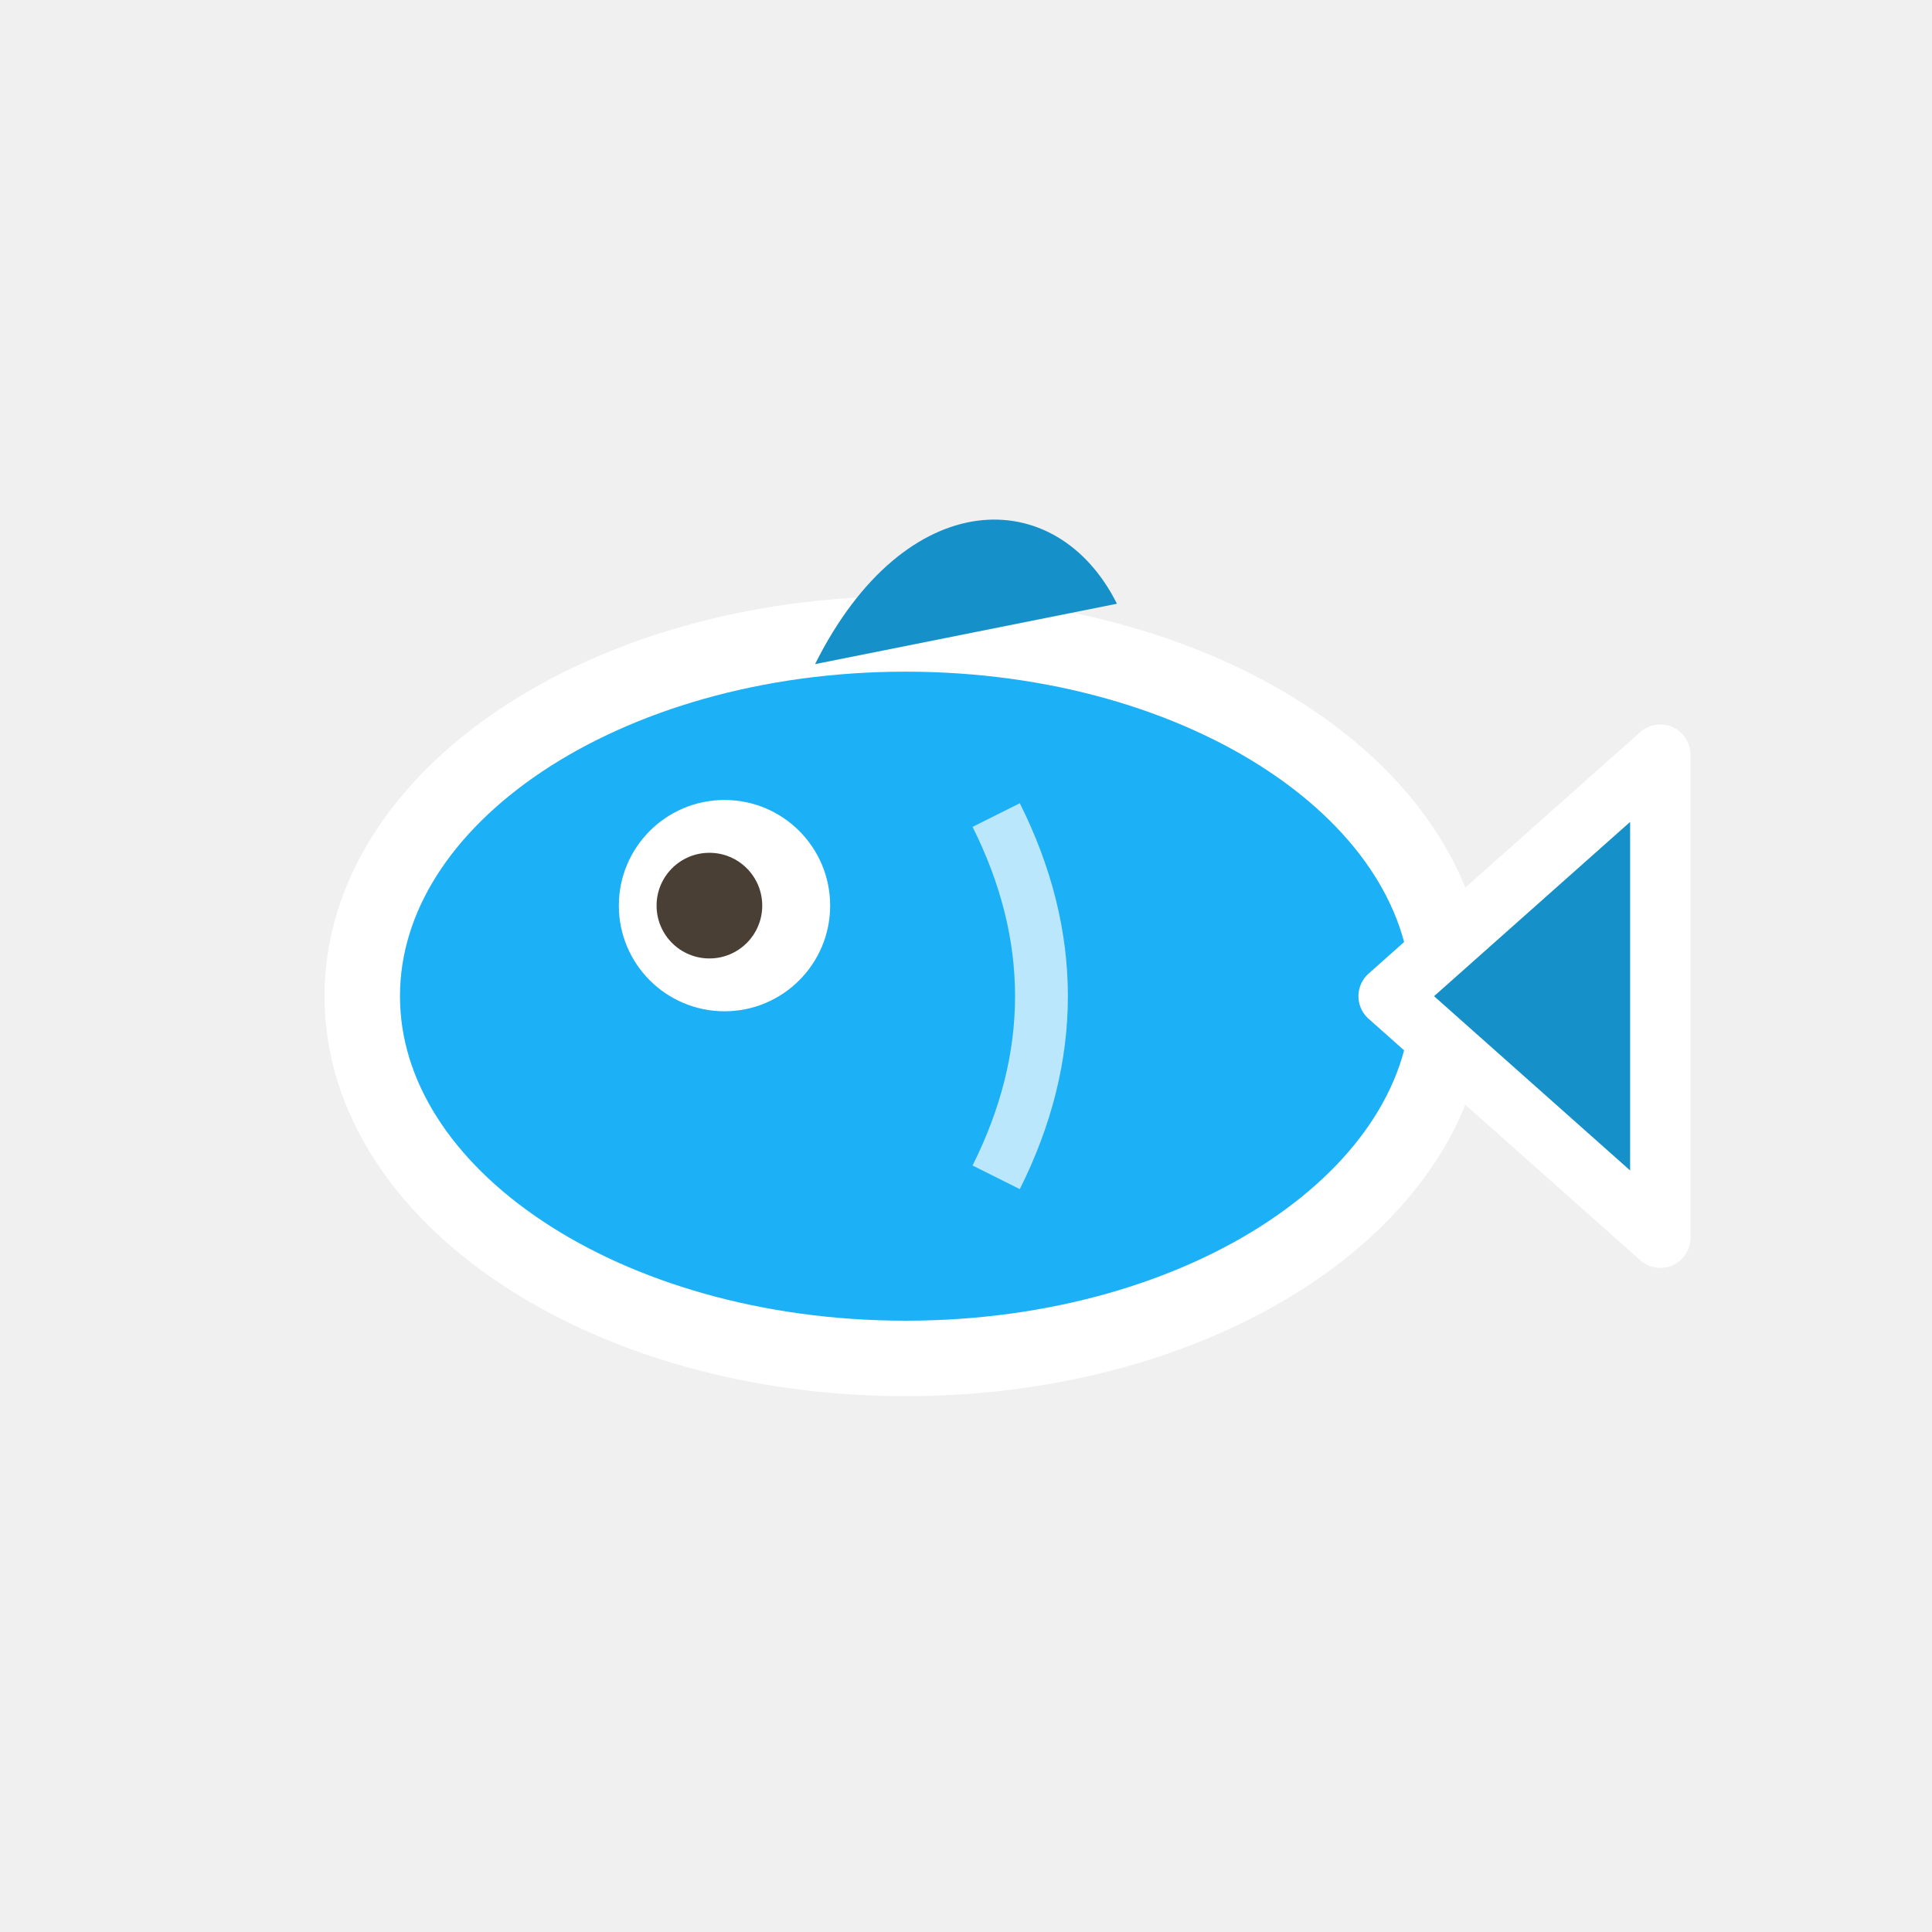
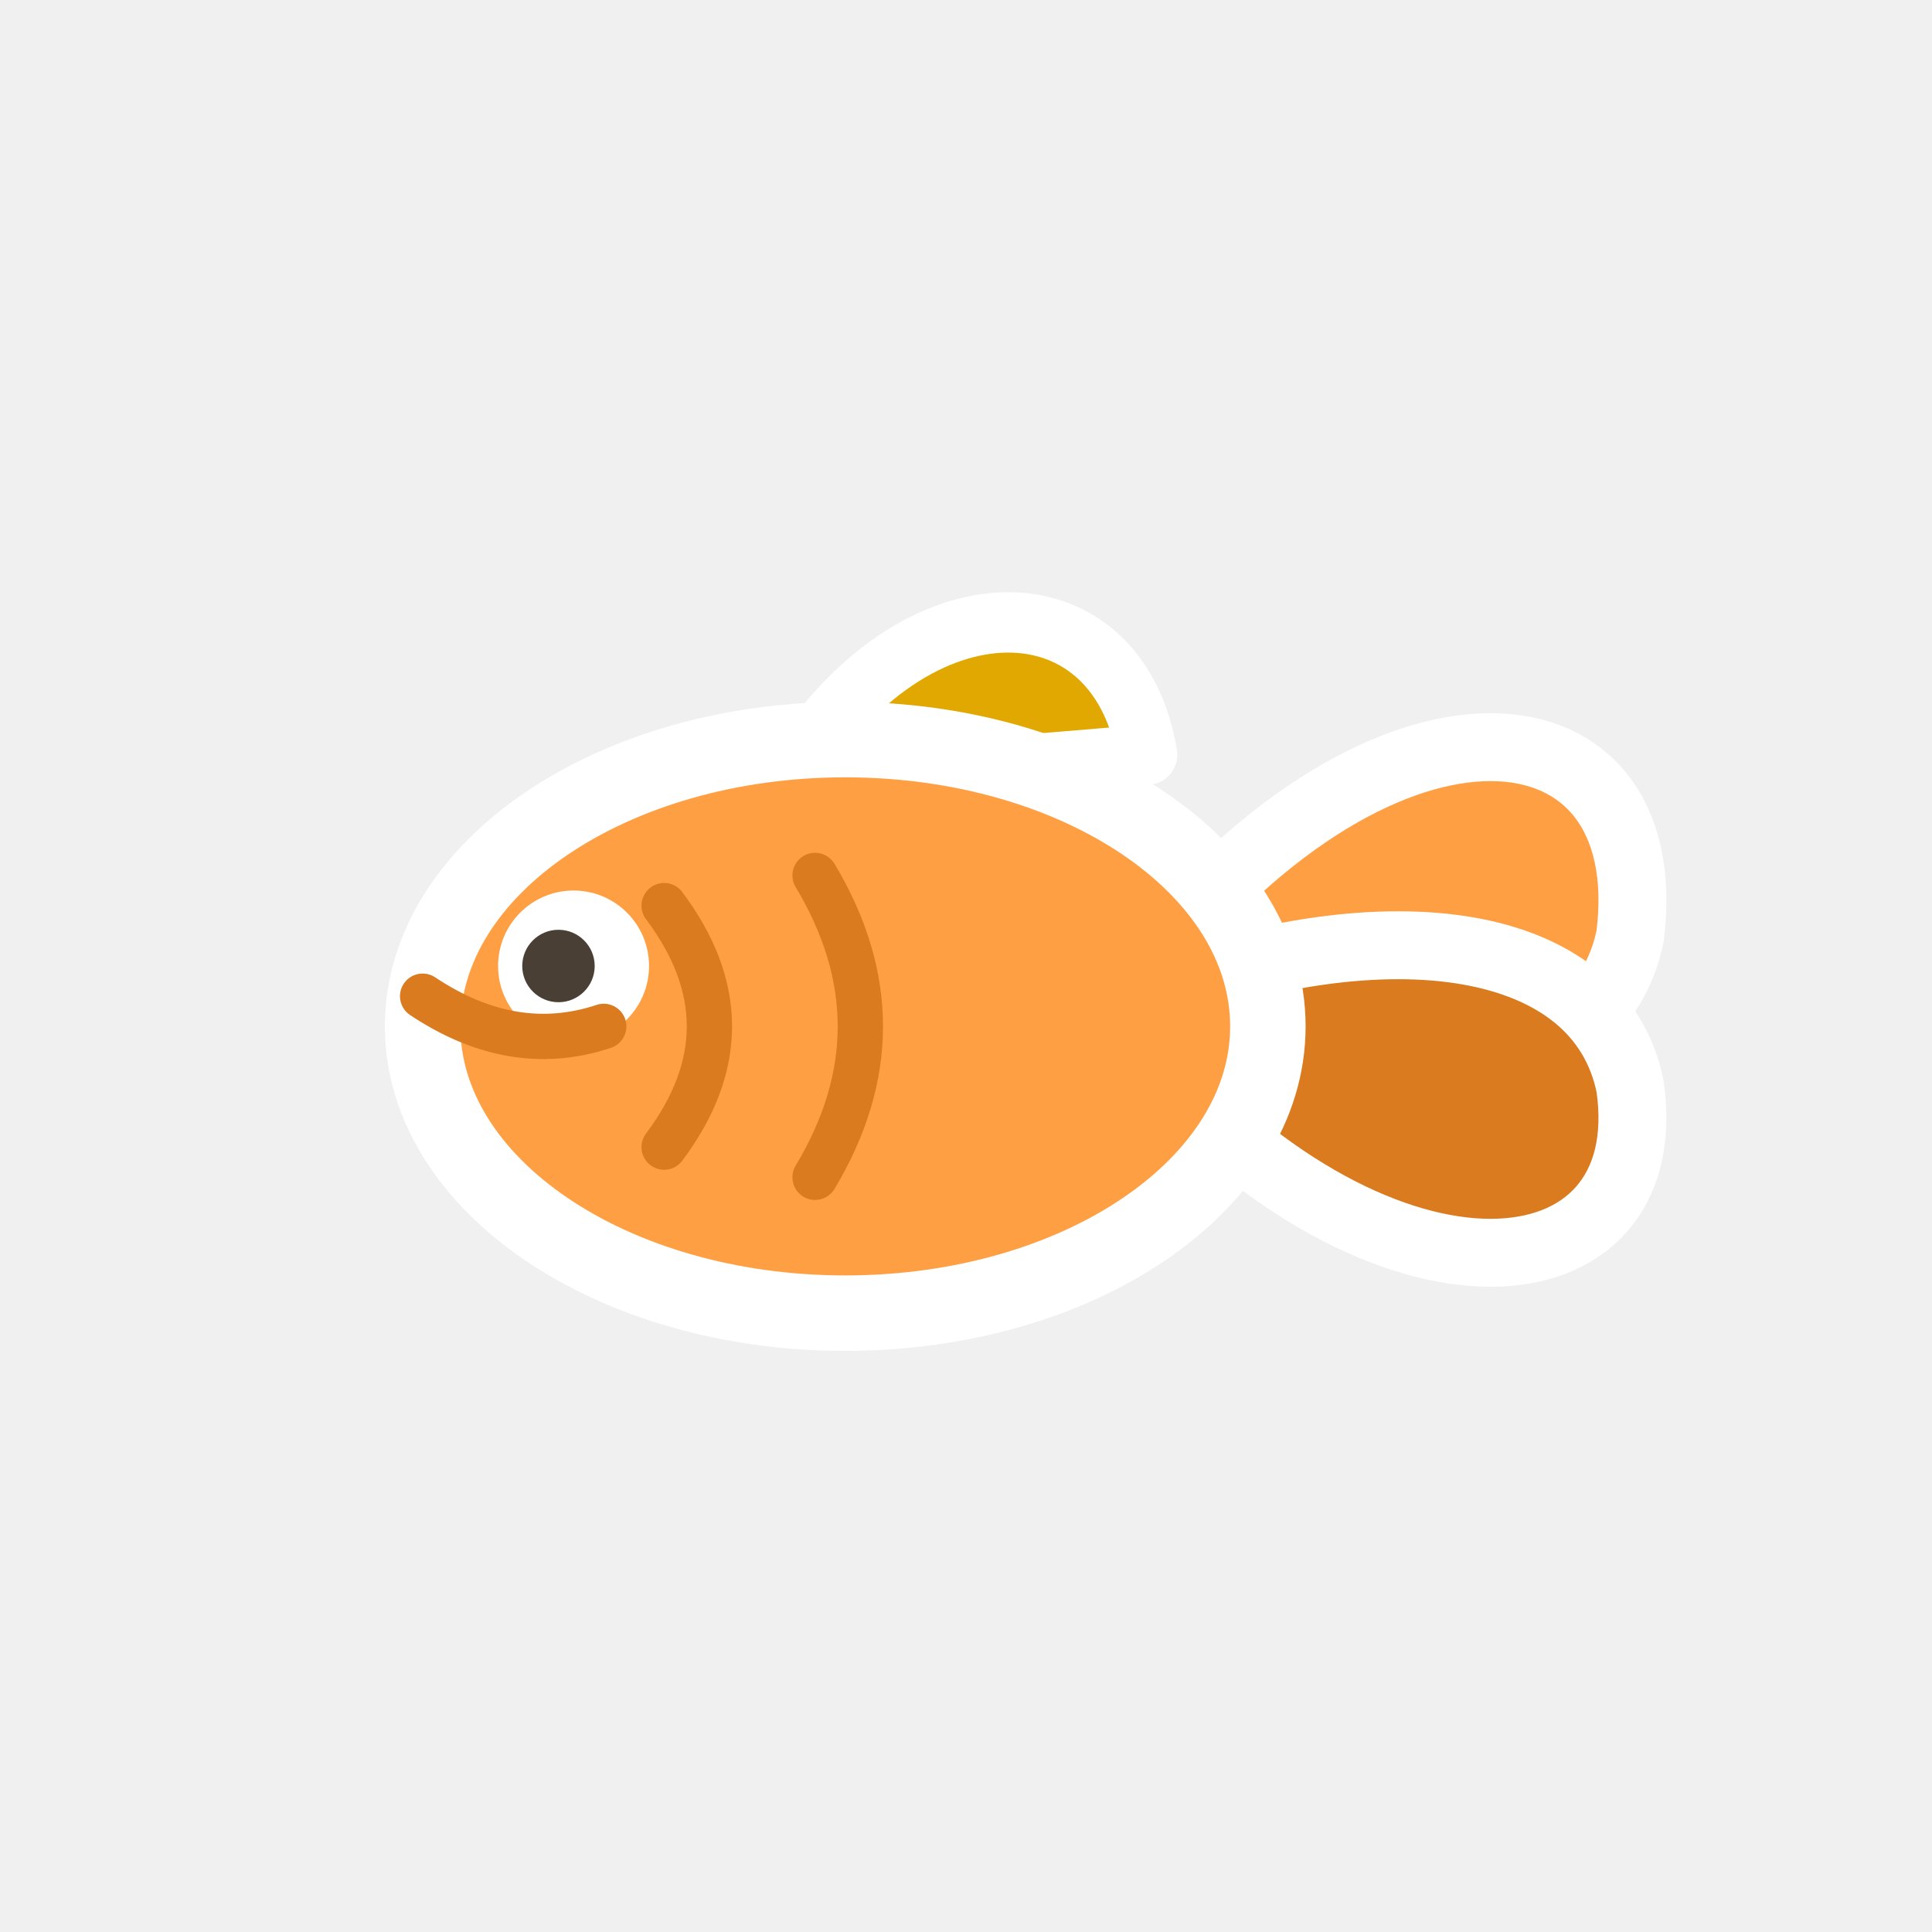
<svg xmlns="http://www.w3.org/2000/svg" viewBox="0 0 512 512" width="512" height="512" role="img">
  <g transform="translate(56 56) scale(4.0)">
-     <ellipse cx="46" cy="52" rx="36" ry="24" fill="#1cb0f6" stroke="#ffffff" stroke-width="5" />
-     <path d="M78 52l18-16v32z" fill="#1590c9" stroke="#ffffff" stroke-width="4" stroke-linejoin="round" />
-     <path d="M40 30c6-12 16-12 20-4" fill="#1590c9" />
-     <circle cx="34" cy="46" r="7" fill="#ffffff" />
-     <circle cx="33" cy="46" r="3.5" fill="#4a3f35" />
-     <path d="M52 40q6 12 0 24" stroke="#ffffff" stroke-width="3.5" fill="none" opacity="0.7" />
+     <path d="M62 50 C78 30 96 32 94 48 C92 58 78 60 62 54 Z" fill="#ff9f43" stroke="#ffffff" stroke-width="4.5" stroke-linejoin="round" />
+     <path d="M62 56 C78 74 96 72 94 58 C92 48 78 46 62 52 Z" fill="#d97b1e" stroke="#ffffff" stroke-width="4.5" stroke-linejoin="round" />
+     <path d="M38 38 C46 24 60 24 62 36 Z" fill="#e0a800" stroke="#ffffff" stroke-width="4" stroke-linejoin="round" />
+     <ellipse cx="42" cy="54" rx="28" ry="19" fill="#ff9f43" stroke="#ffffff" stroke-width="5" />
+     <path d="M30 46 q6 8 0 16M40 44 q6 10 0 20" stroke="#d97b1e" stroke-width="3" fill="none" stroke-linecap="round" />
+     <circle cx="24" cy="50" r="5" fill="#ffffff" />
+     <circle cx="23" cy="50" r="2.4" fill="#4a3f35" />
+     <path d="M14 52 q6 4 12 2" stroke="#d97b1e" stroke-width="3" fill="none" stroke-linecap="round" />
  </g>
</svg>
